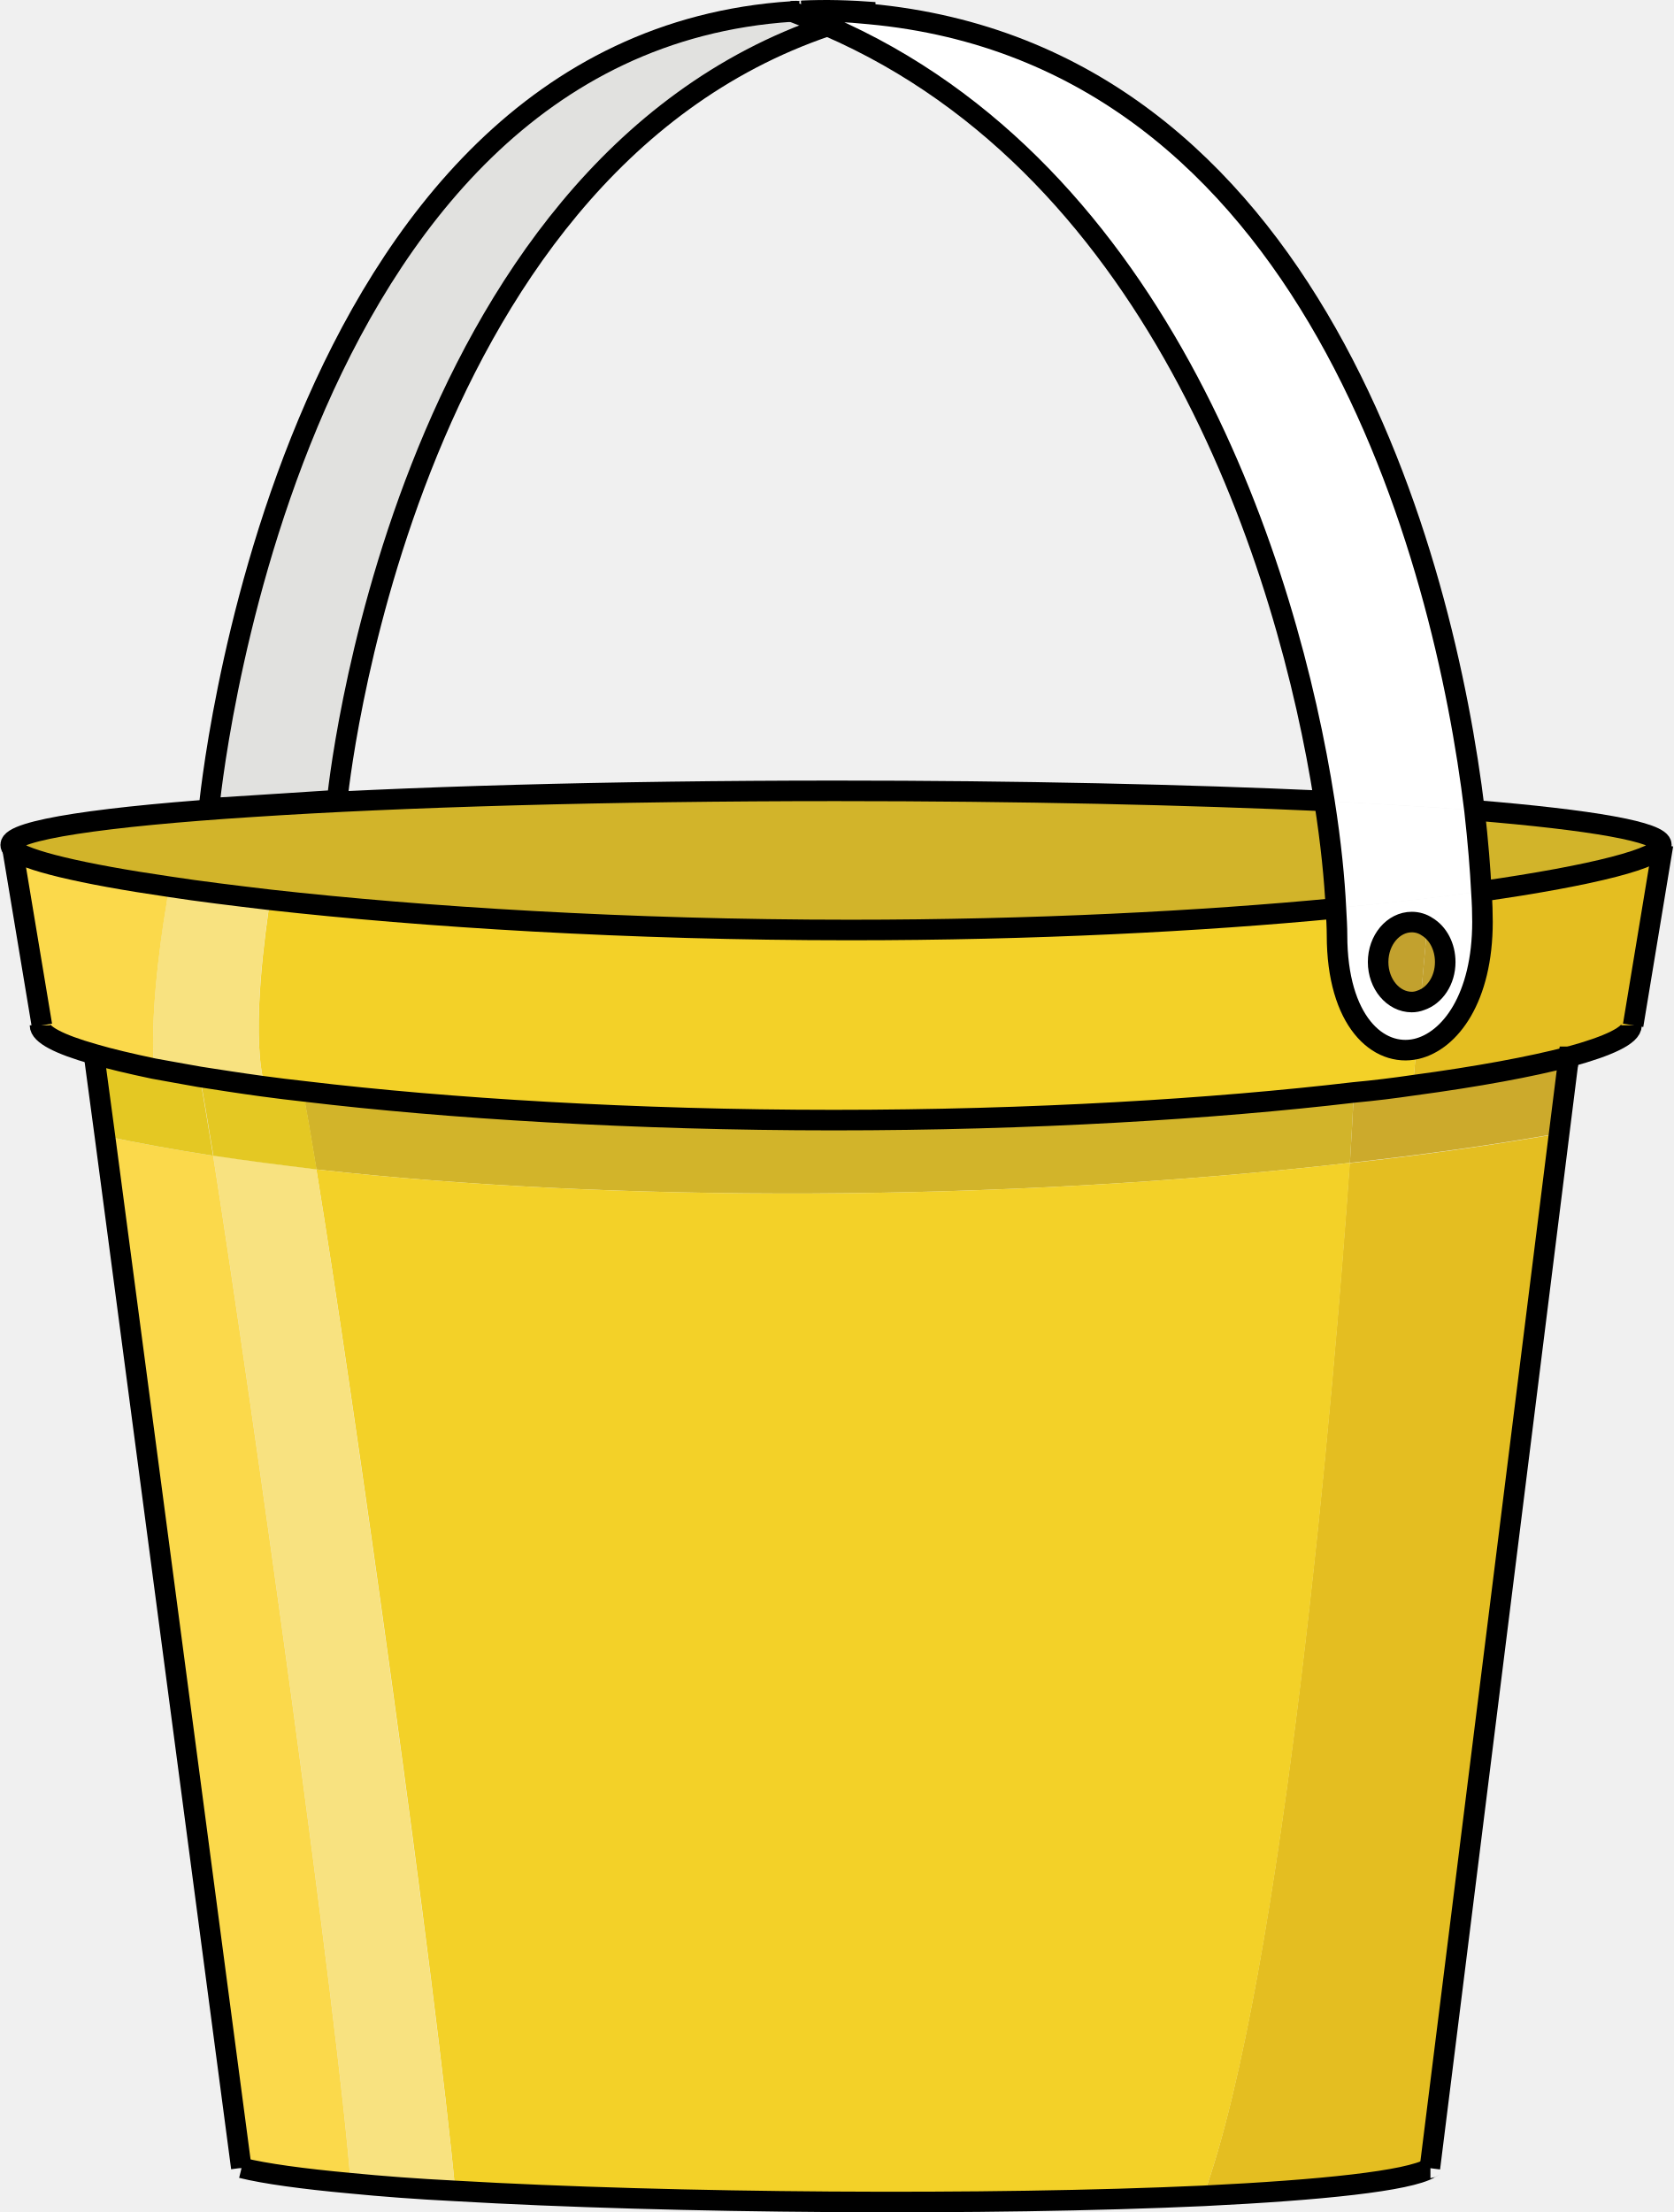
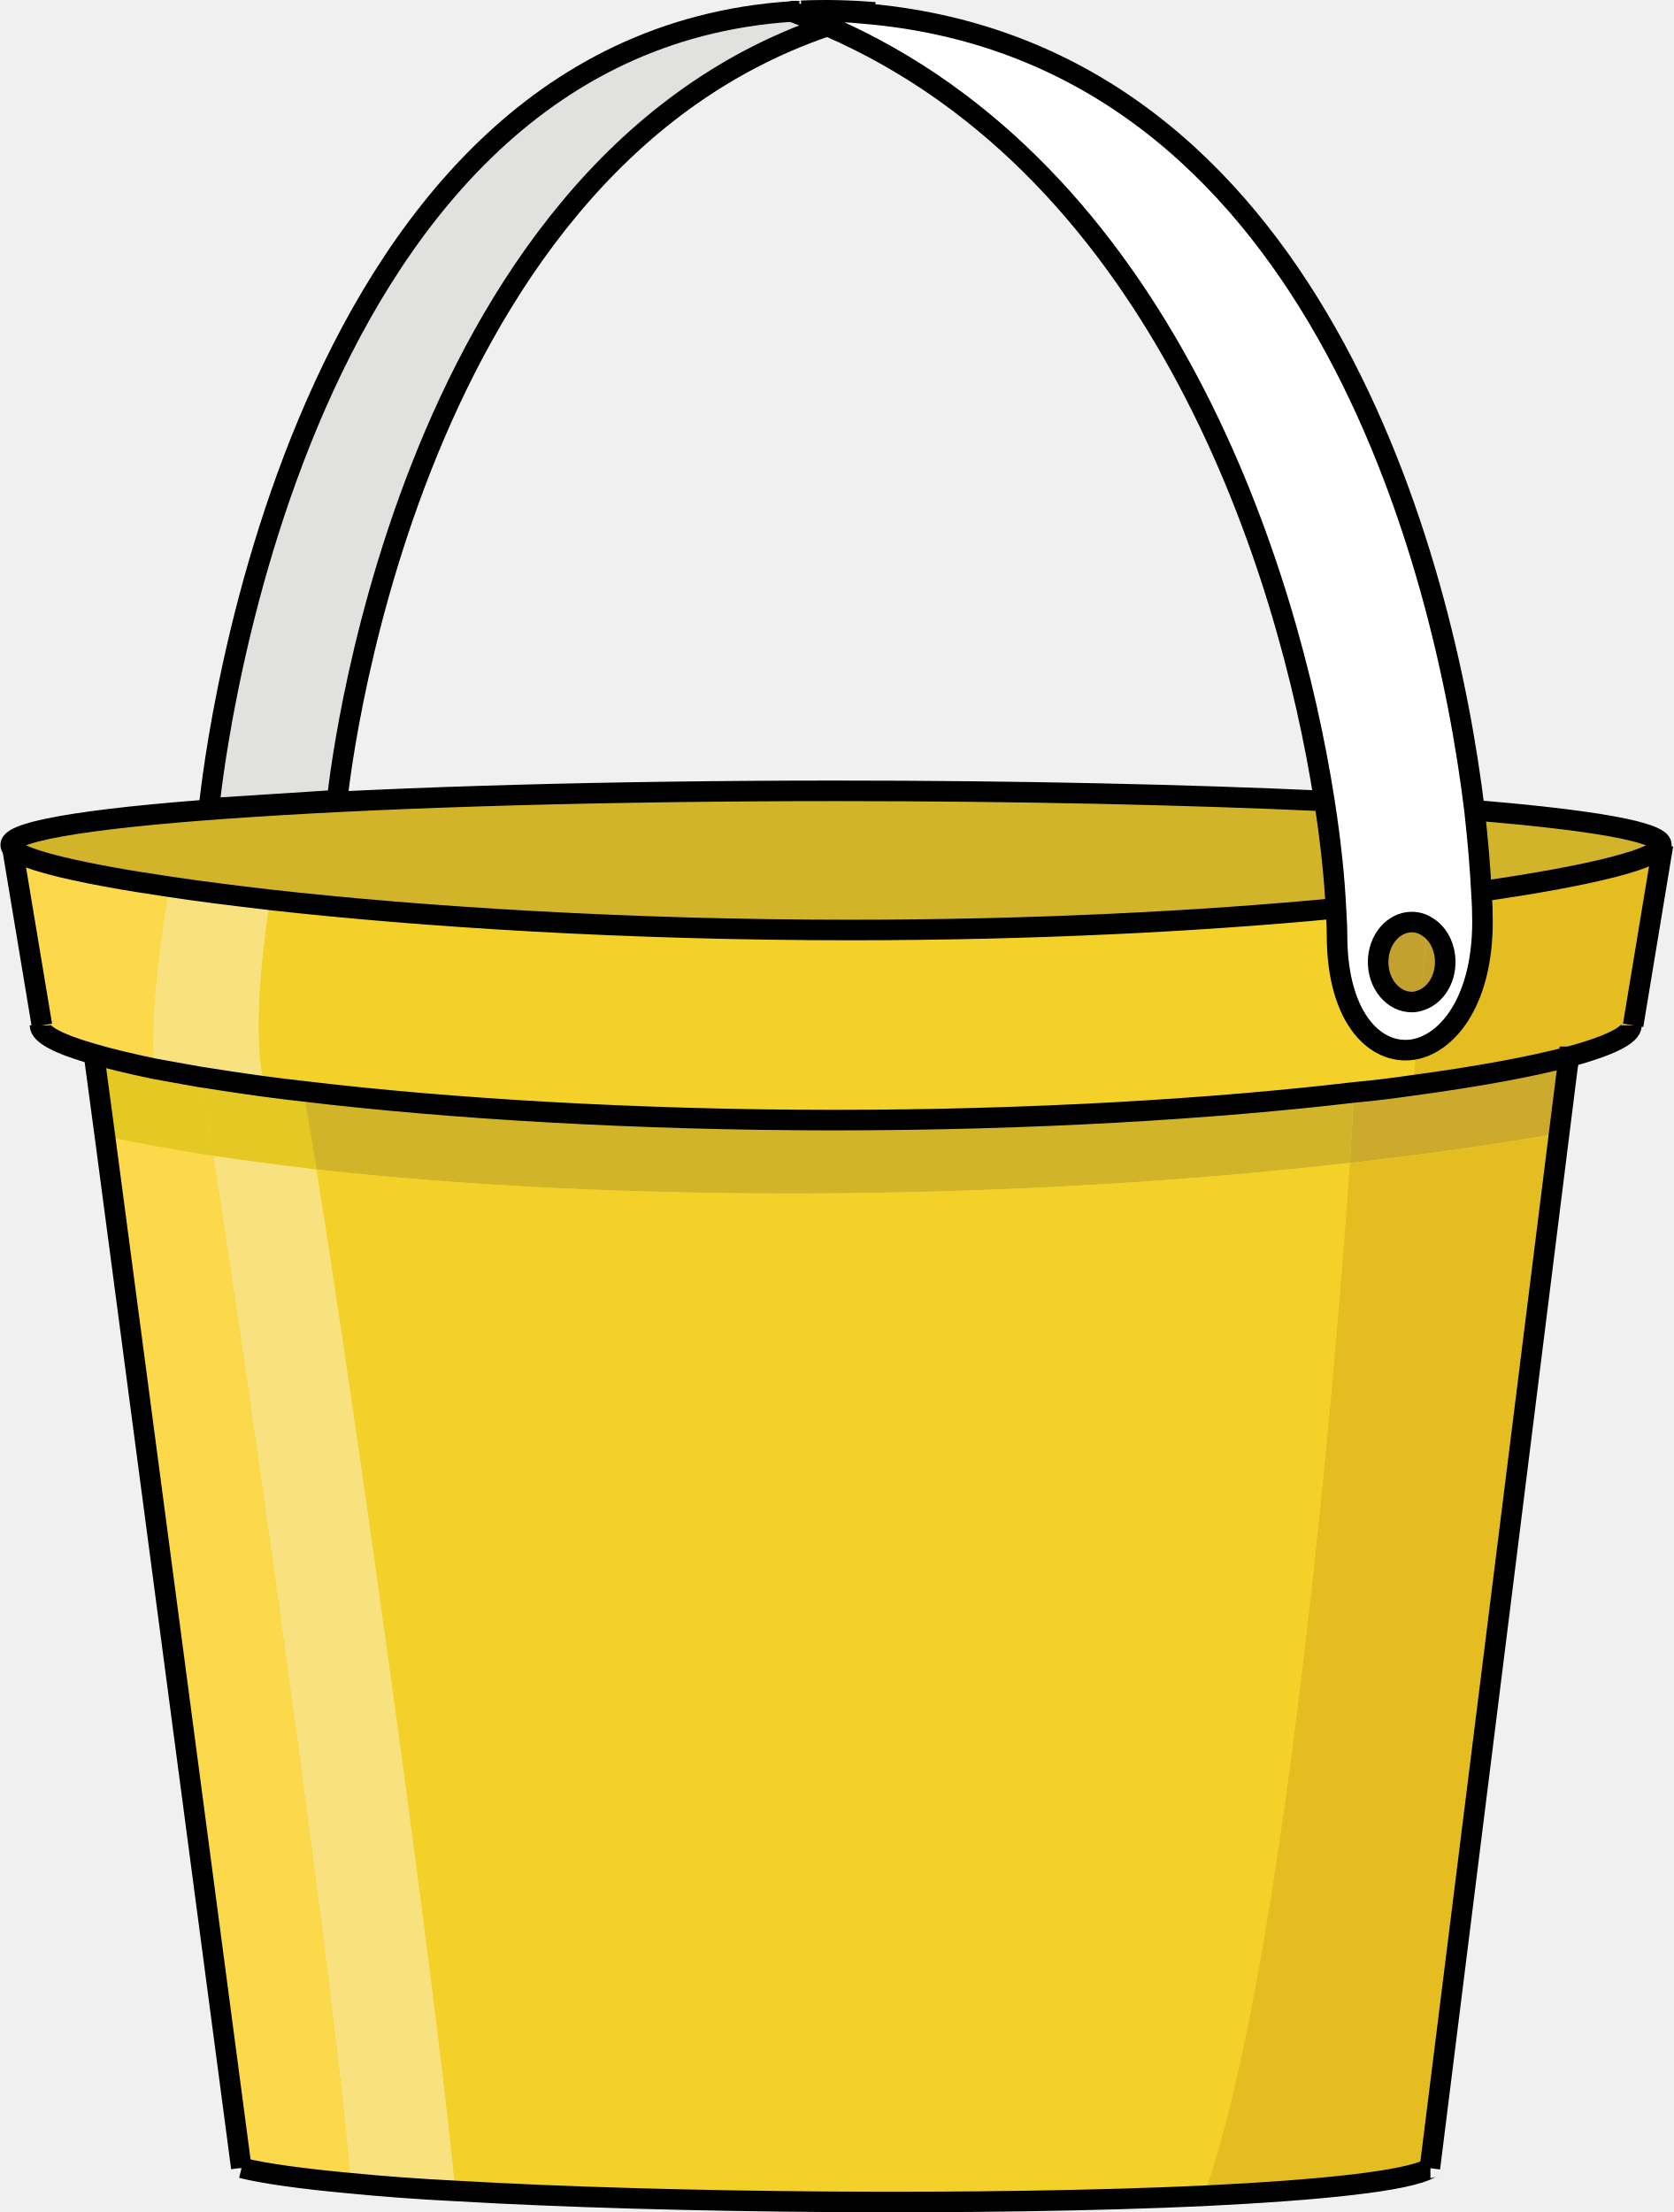
- <svg xmlns="http://www.w3.org/2000/svg" id="a" width="61.08" height="80.75" viewBox="0 0 61.08 80.75">
+ <svg xmlns="http://www.w3.org/2000/svg" id="Layer_1" width="61.08" height="80.75" viewBox="0 0 61.08 80.75">
  <defs>
-     <style>.c{fill:none;stroke:#000;stroke-width:.75px;}.d{fill:#f7c2d9;}.d,.e,.f,.g,.h,.i,.j,.k,.l,.m,.n,.o{stroke-width:0px;}.e{fill:#f8e280;}.f{fill:#d2b42a;}.g{fill:#ccaa2c;}.h{fill:#e1e1df;}.i{fill:#c2a12e;}.j{fill:#fbd94b;}.k{fill:#f3d128;}.l{fill:#fff;}.m{fill:#e4be21;}.n{fill:#e4c823;}.o{fill:url(#b);}</style>
-     <linearGradient id="b" x1="3.72" y1=".44" x2="31.93" y2=".44" gradientUnits="userSpaceOnUse">
+     <style>.cls-1{fill:url(#linear-gradient);}.cls-1,.cls-2,.cls-3,.cls-4,.cls-5,.cls-6,.cls-7,.cls-8,.cls-9,.cls-10,.cls-11,.cls-12{stroke-width:0px;}.cls-13{fill:none;stroke:#000;stroke-width:.75px;}.cls-2{fill:#f7c2d9;}.cls-3{fill:#f8e280;}.cls-4{fill:#d2b42a;}.cls-5{fill:#ccaa2c;}.cls-6{fill:#e1e1df;}.cls-7{fill:#c2a12e;}.cls-8{fill:#fbd94b;}.cls-9{fill:#f3d128;}.cls-10{fill:#fff;}.cls-11{fill:#e4be21;}.cls-12{fill:#e4c823;}</style>
+     <linearGradient id="linear-gradient" x1="3.72" y1=".44" x2="31.93" y2=".44" gradientUnits="userSpaceOnUse">
      <stop offset="0" stop-color="#f7c1d8" />
      <stop offset="1" stop-color="#eb008b" />
    </linearGradient>
  </defs>
-   <path class="m" d="m57.28,38.58h-.01c-1.38.36-3.31.72-5.69,1.04.05-.44.08-.9.12-1.34,1.23-.29,2.41-1.86,2.41-4.64,0-.31-.01-.67-.04-1.1,4.13-.59,6.58-1.23,6.58-1.7h.06l-1.09,6.59h-.06c0,.36-.81.75-2.28,1.15Z" />
-   <path class="g" d="m51.58,39.62c2.38-.32,4.31-.68,5.69-1.04l-.35,2.79c-2.44.43-5.01.79-7.64,1.08.07-1.14.12-2.01.14-2.56.75-.07,1.47-.17,2.16-.26Z" />
-   <path class="m" d="m56.92,41.37l-4.72,37.78c-.8.47-3.97.8-8.27,1.01h0c2.92-8.04,4.78-29.53,5.34-37.7,2.64-.29,5.2-.65,7.64-1.08Z" />
-   <path class="f" d="m60.65,30.84c0,.47-2.44,1.11-6.58,1.7-.04-.8-.12-1.81-.25-2.96,4.27.35,6.83.79,6.83,1.26Z" />
-   <path class="l" d="m51.86,36.52c.52-.17.9-.73.9-1.4,0-.56-.26-1.05-.66-1.29-.17-.11-.36-.17-.56-.17-.68,0-1.23.66-1.23,1.46s.55,1.46,1.23,1.46c.11,0,.23-.02.32-.06Zm-.16,1.76c-1.4.32-2.9-1.02-2.9-4.15,0-.29-.01-.62-.04-.98,1.98-.19,3.76-.4,5.31-.61.02.43.04.79.04,1.1,0,2.78-1.17,4.35-2.41,4.64Z" />
-   <path class="l" d="m53.82,29.58c.13,1.15.22,2.16.25,2.96-1.55.22-3.33.42-5.31.61-.05-1.04-.18-2.37-.42-3.91,2.04.11,3.88.22,5.48.34Z" />
-   <path class="l" d="m53.82,29.58c-1.59-.12-3.44-.23-5.48-.34-1.32-8.48-5.89-23-18.14-28.3.49-.17.99-.32,1.51-.44,16.2,1.49,20.99,19.89,22.1,29.08Z" />
-   <path class="i" d="m52.1,33.83c.4.24.66.73.66,1.29,0,.67-.38,1.23-.9,1.4.08-.9.16-1.8.24-2.7Z" />
-   <path class="i" d="m52.1,33.83c-.08.9-.16,1.8-.24,2.7-.1.04-.22.06-.32.06-.68,0-1.23-.66-1.23-1.46s.55-1.46,1.23-1.46c.2,0,.4.06.56.17Z" />
-   <path class="k" d="m49.42,39.89c-5.1.6-11.74,1.01-18.99,1.01s-14.14-.43-19.24-1.04c-.56-.06-1.11-.13-1.63-.2l.04-.28c-.41-1.92.1-5.45.26-6.53,5.54.62,13.03,1.1,21.16,1.1,6.72,0,12.83-.32,17.74-.79.02.36.04.69.04.98,0,3.13,1.5,4.47,2.9,4.15-.04.44-.07.9-.12,1.34-.68.1-1.4.19-2.16.26Z" />
-   <path class="f" d="m49.42,39.89c-.02.55-.07,1.43-.14,2.56-12.72,1.46-27.05,1.44-37.73.24-.17-1.01-.3-1.82-.41-2.38l.05-.46c5.1.61,11.84,1.04,19.24,1.04s13.89-.41,18.99-1.01Z" />
-   <path class="f" d="m9.86,32.84c-1.35-.16-2.59-.31-3.69-.48-3.23-.47-5.3-.97-5.71-1.37-.06-.06-.08-.11-.08-.16,0-.54,3.37-1.04,8.83-1.39,5.45-.36,12.99-.58,21.3-.58,6.67,0,12.84.14,17.84.37.24,1.53.37,2.86.42,3.91-4.91.47-11.02.79-17.74.79-8.12,0-15.62-.48-21.16-1.1Z" />
-   <path class="k" d="m49.28,42.45c-.56,8.17-2.42,29.66-5.34,37.69h0c-7.82.37-19.4.29-27.32-.17-.68-7.31-3.71-28.98-5.07-37.28,10.67,1.2,25,1.22,37.73-.24Z" />
-   <path class="o" d="m31.93.45c-.07.01-.14.04-.22.06-.79-.08-1.61-.12-2.46-.11.86-.05,1.75-.02,2.67.05Z" />
-   <path class="d" d="m29.26.4c.85-.01,1.67.02,2.46.11-.52.12-1.02.28-1.51.44-.42-.19-.86-.36-1.31-.53.08-.01.17-.01.25-.01.04-.01.07-.01.11-.01Z" />
-   <path class="h" d="m28.9.42c.44.17.89.34,1.31.53C14.52,6.26,12.31,29.21,12.31,29.21l-3.1.2-1.58.1S10.2,1.65,28.9.42Z" />
-   <path class="d" d="m29.15.41c-.08,0-.17,0-.25.01-.01,0-.02-.01-.04-.01.1,0,.19-.01.29,0Z" />
-   <path class="e" d="m11.55,42.69c1.35,8.3,4.38,29.98,5.07,37.28-1.4-.07-2.7-.17-3.82-.28-.44-5.91-3.56-28.26-5.02-37.51,1.2.18,2.46.35,3.77.5Z" />
-   <path class="n" d="m11.15,40.31c.11.56.24,1.38.41,2.38-1.32-.16-2.58-.32-3.77-.5-.2-1.21-.36-2.18-.49-2.88.71.11,1.46.23,2.28.34.52.07,1.07.14,1.63.2l-.05.46Z" />
-   <path class="j" d="m7.78,42.19c1.46,9.25,4.58,31.61,5.02,37.51-1.75-.16-3.13-.35-3.98-.56h-.01L3.83,41.47c1.21.26,2.54.5,3.95.72Z" />
-   <path class="e" d="m7.29,39.31c-.59-.11-1.15-.2-1.67-.3-.18-2.41.44-5.91.44-5.91l.11-.74c1.1.17,2.34.32,3.69.48-.17,1.08-.67,4.61-.26,6.53l-.04.28c-.81-.11-1.57-.23-2.28-.34Z" />
-   <path class="n" d="m5.62,39.01c.52.1,1.08.19,1.67.3.13.69.29,1.67.49,2.88-1.41-.22-2.74-.46-3.95-.72l-.4-2.98c.61.18,1.34.35,2.19.53Z" />
-   <path class="j" d="m3.43,38.49c-1.27-.36-1.96-.72-1.96-1.05h.06l-1.07-6.43c.42.4,2.48.9,5.71,1.37l-.11.74s-.62,3.5-.44,5.91c-.85-.18-1.58-.35-2.19-.53Z" />
-   <path class="c" d="m53.82,29.58c4.27.35,6.83.79,6.83,1.26s-2.44,1.11-6.58,1.7" />
-   <path class="c" d="m48.77,33.16c-4.91.47-11.02.79-17.74.79-8.12,0-15.62-.48-21.16-1.1-1.35-.16-2.59-.31-3.69-.48-3.23-.47-5.3-.97-5.71-1.37-.06-.06-.08-.11-.08-.16,0-.54,3.37-1.04,8.83-1.39,5.45-.36,12.99-.58,21.3-.58,6.67,0,12.84.14,17.84.37" />
-   <path class="c" d="m57.27,38.58c-1.38.36-3.31.72-5.69,1.04-.68.1-1.4.19-2.16.26-5.1.6-11.74,1.01-18.99,1.01s-14.14-.43-19.24-1.04c-.56-.06-1.11-.13-1.63-.2-.81-.11-1.57-.23-2.28-.34-.59-.11-1.15-.2-1.67-.3-.85-.18-1.58-.35-2.19-.53-1.27-.36-1.96-.72-1.96-1.05" />
-   <path class="c" d="m59.56,37.43c0,.36-.81.75-2.28,1.15" />
-   <path class="c" d="m52.22,79.14s-.01,0-.01.01c-.8.47-3.97.8-8.27,1.01-7.82.36-19.4.28-27.32-.18-1.4-.07-2.7-.17-3.82-.28-1.75-.16-3.13-.35-3.98-.56" />
-   <polyline class="c" points=".43 30.84 .46 31 1.53 37.43" />
-   <line class="c" x1="60.71" y1="30.84" x2="59.62" y2="37.43" />
-   <polyline class="c" points="8.81 79.15 8.81 79.14 3.83 41.47 3.43 38.49 3.42 38.39" />
-   <polyline class="c" points="52.2 79.15 56.92 41.37 57.27 38.58 57.28 38.58 57.3 38.44" />
-   <path class="c" d="m30.21.95C14.52,6.26,12.31,29.21,12.31,29.21l-3.1.2-1.58.1S10.2,1.65,28.9.42" />
-   <path class="c" d="m29.26.4c.86-.05,1.75-.02,2.67.05-.07.01-.14.04-.22.06" />
-   <path class="c" d="m29.15.41c-.1-.01-.19,0-.29,0,.01,0,.02.01.04.01.44.17.89.34,1.31.53,12.24,5.3,16.82,19.82,18.14,28.3.24,1.53.37,2.86.42,3.91.02.36.04.69.04.98,0,3.13,1.5,4.47,2.9,4.15,1.23-.29,2.41-1.86,2.41-4.64,0-.31-.01-.67-.04-1.1-.04-.8-.12-1.81-.25-2.96-1.11-9.19-5.91-27.59-22.1-29.08-.79-.08-1.61-.12-2.46-.11" />
-   <path class="c" d="m52.1,33.83c.4.24.66.73.66,1.29,0,.67-.38,1.23-.9,1.4-.1.04-.22.06-.32.06-.68,0-1.23-.66-1.23-1.46s.55-1.46,1.23-1.46c.2,0,.4.06.56.17Z" />
+   <path class="cls-9" d="M60.65,30.84c0-.47-2.56-.91-6.83-1.26-1.59-.12-3.44-.23-5.48-.34-5-.23-11.17-.37-17.84-.37-8.31,0-15.85.22-21.3.58-5.46.35-8.83.85-8.83,1.39,0,.05.02.1.08.16l1.07,6.43h-.06c0,.34.69.69,1.96,1.05l.4,2.98,4.98,37.67h.01c.85.22,2.23.41,3.98.56,1.13.11,2.42.2,3.82.28,7.92.46,19.49.54,27.32.18,4.3-.2,7.46-.54,8.27-1.01l4.72-37.78.35-2.79h.01c1.46-.4,2.28-.79,2.28-1.15h.06l1.09-6.59h-.06Z" />
+   <path class="cls-11" d="M57.28,38.58h-.01c-1.38.36-3.31.72-5.69,1.04.05-.44.08-.9.12-1.34,1.23-.29,2.41-1.86,2.41-4.64,0-.31-.01-.67-.04-1.1,4.13-.59,6.58-1.23,6.58-1.7h.06l-1.09,6.59h-.06c0,.36-.81.75-2.28,1.15Z" />
+   <path class="cls-5" d="M51.58,39.62c2.38-.32,4.31-.68,5.69-1.04l-.35,2.79c-2.44.43-5.01.79-7.64,1.08.07-1.14.12-2.01.14-2.56.75-.07,1.47-.17,2.16-.26Z" />
+   <path class="cls-11" d="M56.92,41.37l-4.72,37.78c-.8.47-3.97.8-8.27,1.01h0c2.92-8.04,4.78-29.53,5.34-37.7,2.64-.29,5.2-.65,7.64-1.08Z" />
+   <path class="cls-4" d="M60.65,30.84c0,.47-2.44,1.11-6.58,1.7-.04-.8-.12-1.81-.25-2.96,4.27.35,6.83.79,6.83,1.26Z" />
+   <path class="cls-10" d="M54.07,32.54c-.04-.8-.12-1.81-.25-2.96-1.11-9.19-5.91-27.59-22.1-29.08-.52.12-1.02.28-1.51.44,12.24,5.3,16.82,19.82,18.14,28.3.24,1.53.37,2.86.42,3.91.02.36.04.69.04.98,0,3.13,1.5,4.47,2.9,4.15,1.23-.29,2.41-1.86,2.41-4.64,0-.31-.01-.67-.04-1.1ZM51.86,36.52c-.1.04-.22.06-.32.06-.68,0-1.23-.66-1.23-1.46s.55-1.46,1.23-1.46c.2,0,.4.06.56.17.4.24.66.73.66,1.29,0,.67-.38,1.23-.9,1.4Z" />
+   <path class="cls-7" d="M52.1,33.83c.4.24.66.73.66,1.29,0,.67-.38,1.23-.9,1.4.08-.9.16-1.8.24-2.7Z" />
+   <path class="cls-7" d="M52.1,33.83c-.08.9-.16,1.8-.24,2.7-.1.04-.22.06-.32.06-.68,0-1.23-.66-1.23-1.46s.55-1.46,1.23-1.46c.2,0,.4.06.56.17Z" />
+   <path class="cls-9" d="M49.42,39.89c-5.1.6-11.74,1.01-18.99,1.01s-14.14-.43-19.24-1.04c-.56-.06-1.11-.13-1.63-.2l.04-.28c-.41-1.92.1-5.45.26-6.53,5.54.62,13.03,1.1,21.16,1.1,6.72,0,12.83-.32,17.74-.79.02.36.04.69.04.98,0,3.13,1.5,4.47,2.9,4.15-.04.44-.07.9-.12,1.34-.68.1-1.4.19-2.16.26Z" />
+   <path class="cls-4" d="M49.42,39.89c-.02.55-.07,1.43-.14,2.56-12.72,1.46-27.05,1.44-37.73.24-.17-1.01-.3-1.82-.41-2.38l.05-.46c5.1.61,11.84,1.04,19.24,1.04s13.89-.41,18.99-1.01Z" />
+   <path class="cls-4" d="M9.86,32.84c-1.35-.16-2.59-.31-3.69-.48-3.23-.47-5.3-.97-5.71-1.37-.06-.06-.08-.11-.08-.16,0-.54,3.37-1.04,8.83-1.39,5.45-.36,12.99-.58,21.3-.58,6.67,0,12.84.14,17.84.37.24,1.53.37,2.86.42,3.91-4.91.47-11.02.79-17.74.79-8.12,0-15.62-.48-21.16-1.1Z" />
+   <path class="cls-9" d="M49.28,42.45c-.56,8.17-2.42,29.66-5.34,37.69h0c-7.82.37-19.4.29-27.32-.17-.68-7.31-3.71-28.98-5.07-37.28,10.67,1.2,25,1.22,37.73-.24Z" />
+   <path class="cls-1" d="M31.93.45c-.07.01-.14.04-.22.06-.79-.08-1.61-.12-2.46-.11.86-.05,1.75-.02,2.67.05Z" />
+   <path class="cls-2" d="M29.26.4c.85-.01,1.67.02,2.46.11-.52.12-1.02.28-1.51.44-.42-.19-.86-.36-1.31-.53.08-.01.17-.01.25-.01.04-.01.07-.01.11-.01Z" />
+   <path class="cls-6" d="M28.9.42c.44.17.89.34,1.31.53C14.52,6.26,12.31,29.21,12.31,29.21l-3.1.2-1.58.1S10.2,1.65,28.9.42Z" />
+   <path class="cls-2" d="M29.15.41c-.08,0-.17,0-.25.01-.01,0-.02-.01-.04-.01.1,0,.19-.01.29,0Z" />
+   <path class="cls-3" d="M11.55,42.69c1.35,8.3,4.38,29.98,5.07,37.28-1.4-.07-2.7-.17-3.82-.28-.44-5.91-3.56-28.26-5.02-37.51,1.2.18,2.46.35,3.77.5Z" />
+   <path class="cls-12" d="M11.15,40.31c.11.56.24,1.38.41,2.38-1.32-.16-2.58-.32-3.77-.5-.2-1.21-.36-2.18-.49-2.88.71.11,1.46.23,2.28.34.52.07,1.07.14,1.63.2l-.05.46Z" />
+   <path class="cls-8" d="M7.78,42.19c1.46,9.25,4.58,31.61,5.02,37.51-1.75-.16-3.13-.35-3.98-.56h-.01L3.83,41.47c1.21.26,2.54.5,3.95.72Z" />
+   <path class="cls-3" d="M7.29,39.31c-.59-.11-1.15-.2-1.67-.3-.18-2.41.44-5.91.44-5.91l.11-.74c1.1.17,2.34.32,3.69.48-.17,1.08-.67,4.61-.26,6.53l-.04.28c-.81-.11-1.57-.23-2.28-.34Z" />
+   <path class="cls-12" d="M5.62,39.01c.52.1,1.08.19,1.67.3.13.69.29,1.67.49,2.88-1.41-.22-2.74-.46-3.95-.72l-.4-2.98c.61.18,1.34.35,2.19.53Z" />
+   <path class="cls-8" d="M3.43,38.49c-1.27-.36-1.96-.72-1.96-1.05h.06l-1.07-6.43c.42.4,2.48.9,5.71,1.37l-.11.74s-.62,3.5-.44,5.91c-.85-.18-1.58-.35-2.19-.53Z" />
+   <path class="cls-13" d="M53.82,29.58c4.27.35,6.83.79,6.83,1.26s-2.44,1.11-6.58,1.7" />
+   <path class="cls-13" d="M48.77,33.16c-4.91.47-11.02.79-17.74.79-8.12,0-15.62-.48-21.16-1.1-1.35-.16-2.59-.31-3.69-.48-3.23-.47-5.3-.97-5.71-1.37-.06-.06-.08-.11-.08-.16,0-.54,3.37-1.04,8.83-1.39,5.45-.36,12.99-.58,21.3-.58,6.67,0,12.84.14,17.84.37" />
+   <path class="cls-13" d="M57.27,38.58c-1.38.36-3.31.72-5.69,1.04-.68.1-1.4.19-2.16.26-5.1.6-11.74,1.01-18.99,1.01s-14.14-.43-19.24-1.04c-.56-.06-1.11-.13-1.63-.2-.81-.11-1.57-.23-2.28-.34-.59-.11-1.15-.2-1.67-.3-.85-.18-1.58-.35-2.19-.53-1.27-.36-1.96-.72-1.96-1.05" />
+   <path class="cls-13" d="M59.56,37.43c0,.36-.81.75-2.28,1.15" />
+   <path class="cls-13" d="M52.22,79.14s-.01,0-.01.01c-.8.47-3.97.8-8.27,1.01-7.82.36-19.4.28-27.32-.18-1.4-.07-2.7-.17-3.82-.28-1.75-.16-3.13-.35-3.98-.56" />
+   <polyline class="cls-13" points=".43 30.84 .46 31 1.53 37.43" />
+   <line class="cls-13" x1="60.71" y1="30.84" x2="59.62" y2="37.43" />
+   <polyline class="cls-13" points="8.81 79.15 8.81 79.14 3.83 41.47 3.43 38.49 3.42 38.39" />
+   <polyline class="cls-13" points="52.2 79.15 56.92 41.37 57.27 38.58 57.28 38.58 57.3 38.44" />
+   <path class="cls-13" d="M30.21.95C14.52,6.26,12.31,29.21,12.31,29.21l-3.1.2-1.58.1S10.2,1.65,28.9.42" />
+   <path class="cls-13" d="M29.26.4c.86-.05,1.75-.02,2.67.05-.07.01-.14.04-.22.06" />
+   <path class="cls-13" d="M29.15.41c-.1-.01-.19,0-.29,0,.01,0,.02.01.04.01.44.17.89.34,1.31.53,12.24,5.3,16.82,19.82,18.14,28.3.24,1.53.37,2.86.42,3.91.02.36.04.69.04.98,0,3.13,1.5,4.47,2.9,4.15,1.23-.29,2.41-1.86,2.41-4.64,0-.31-.01-.67-.04-1.1-.04-.8-.12-1.81-.25-2.96-1.11-9.19-5.91-27.59-22.1-29.08-.79-.08-1.61-.12-2.46-.11" />
+   <path class="cls-13" d="M52.1,33.83c.4.24.66.73.66,1.29,0,.67-.38,1.23-.9,1.4-.1.04-.22.06-.32.06-.68,0-1.23-.66-1.23-1.46s.55-1.46,1.23-1.46c.2,0,.4.06.56.17Z" />
</svg>
